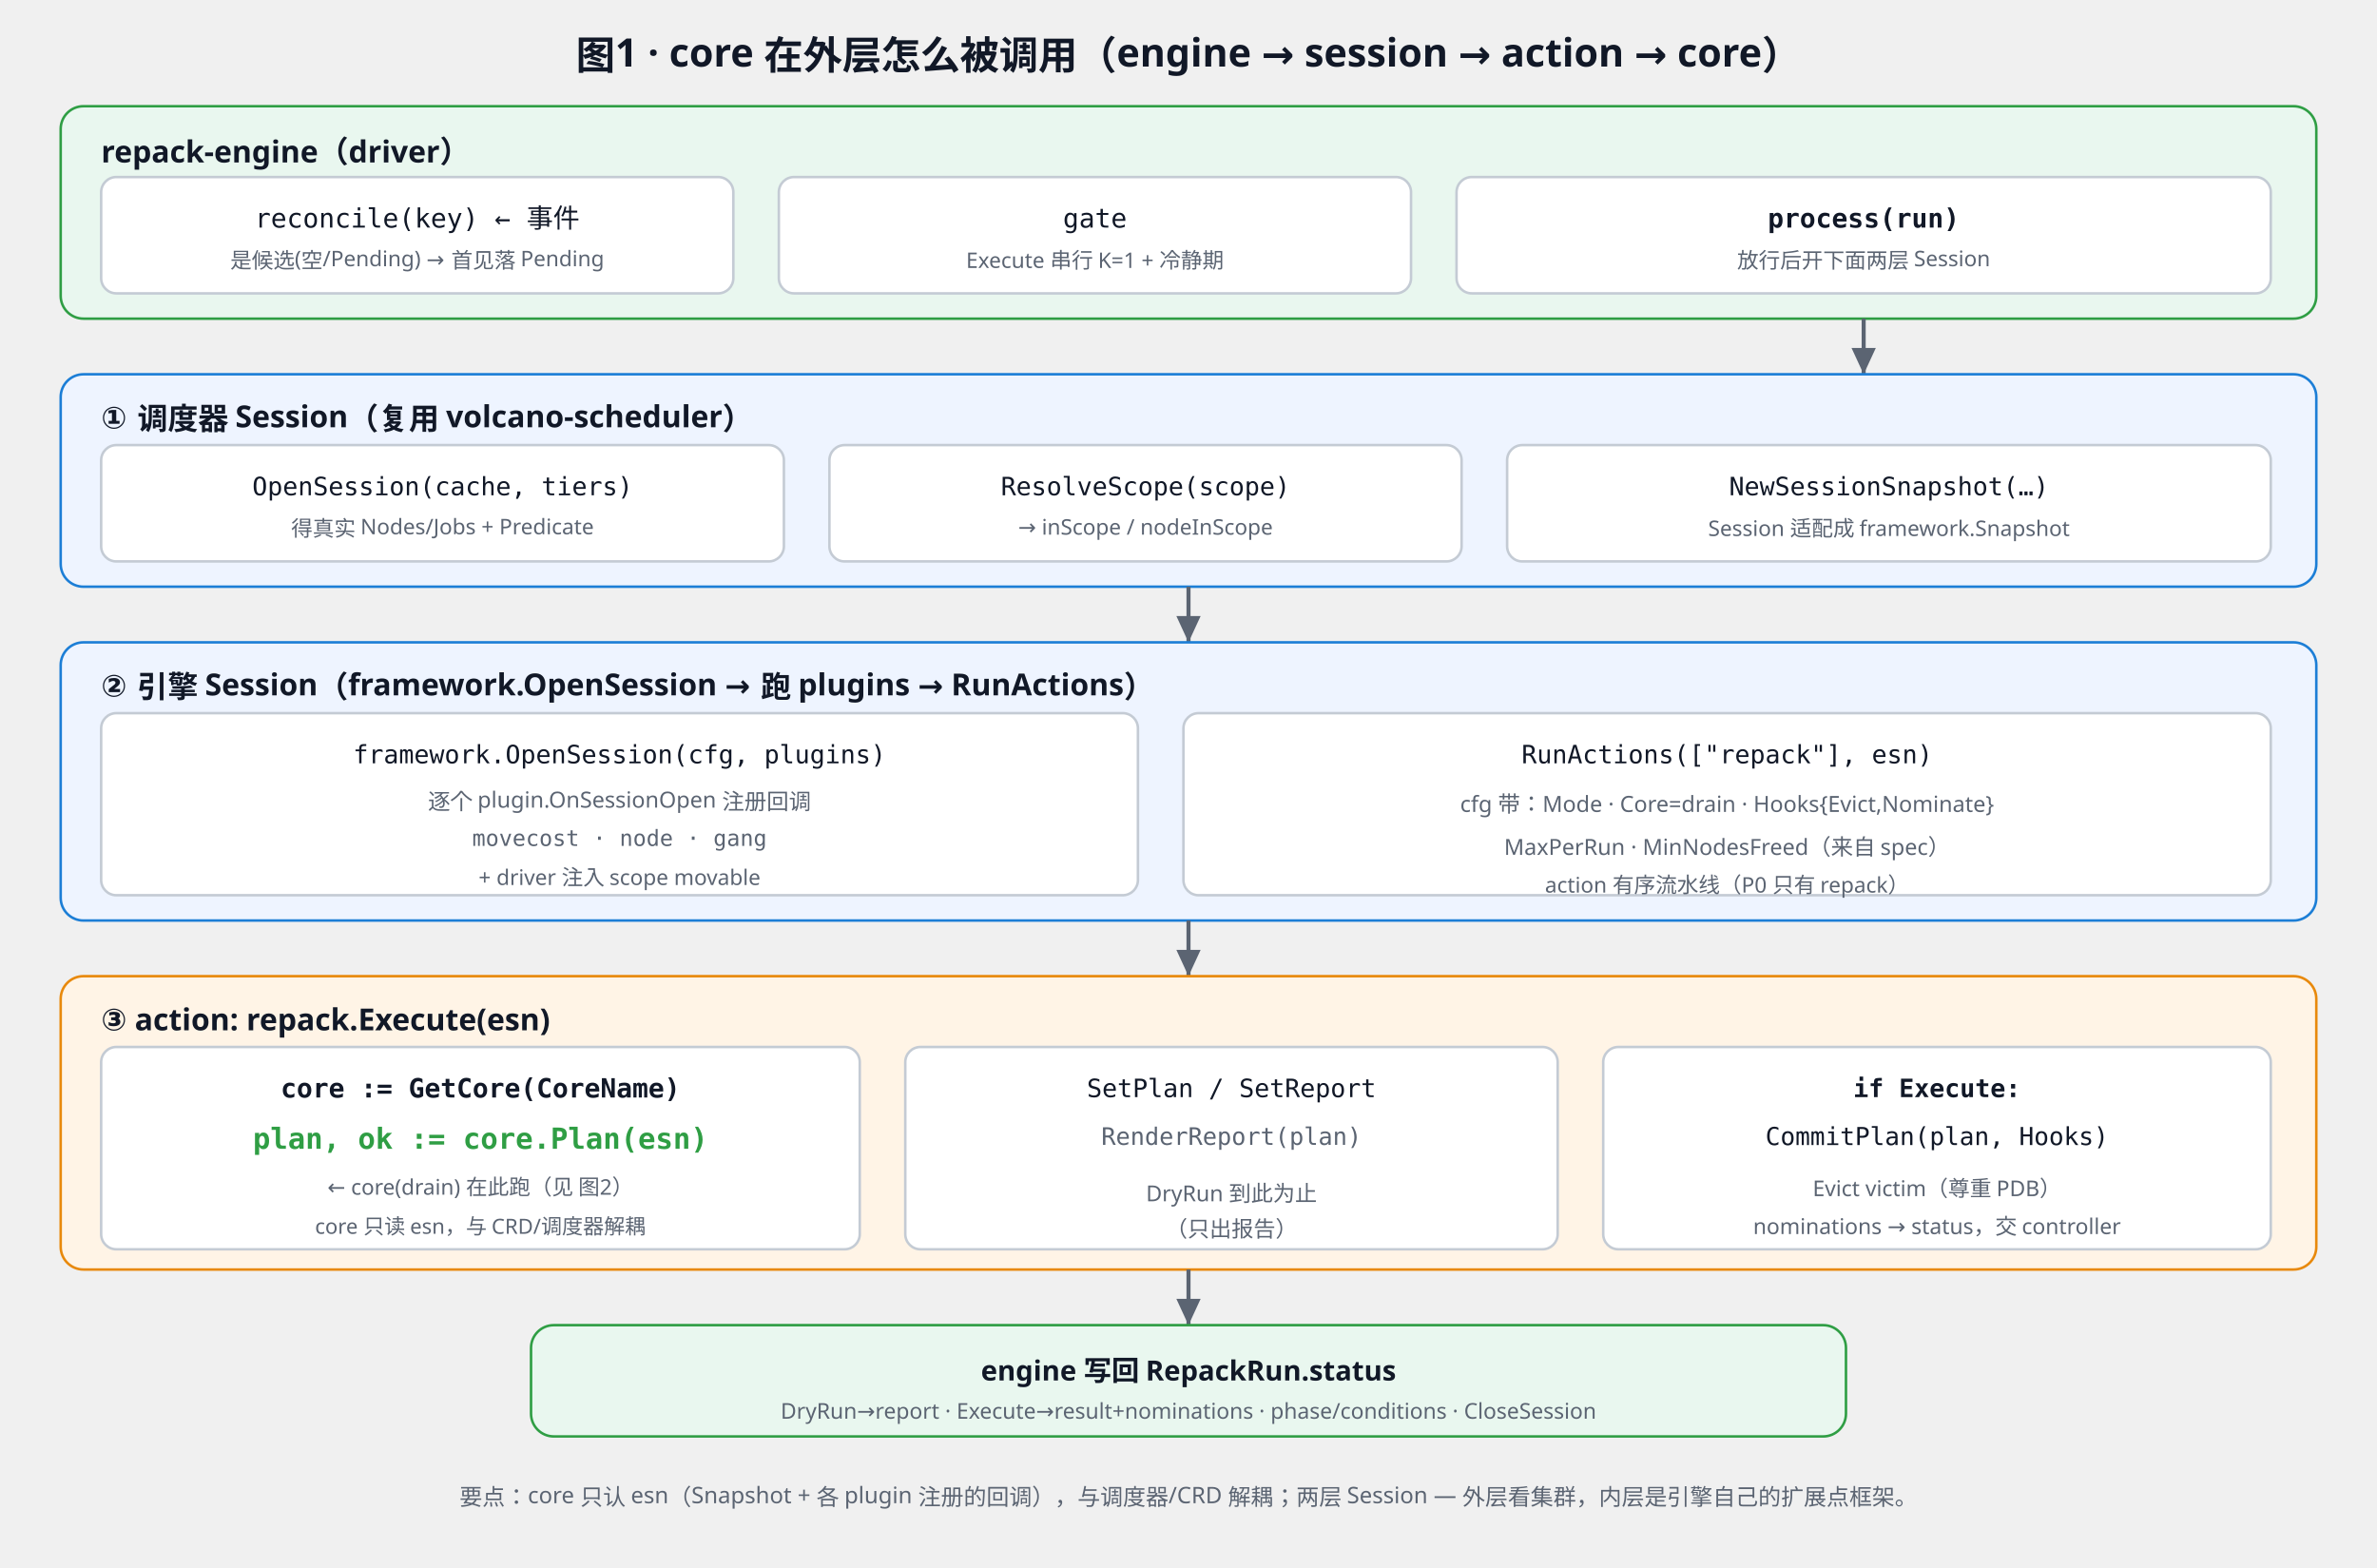
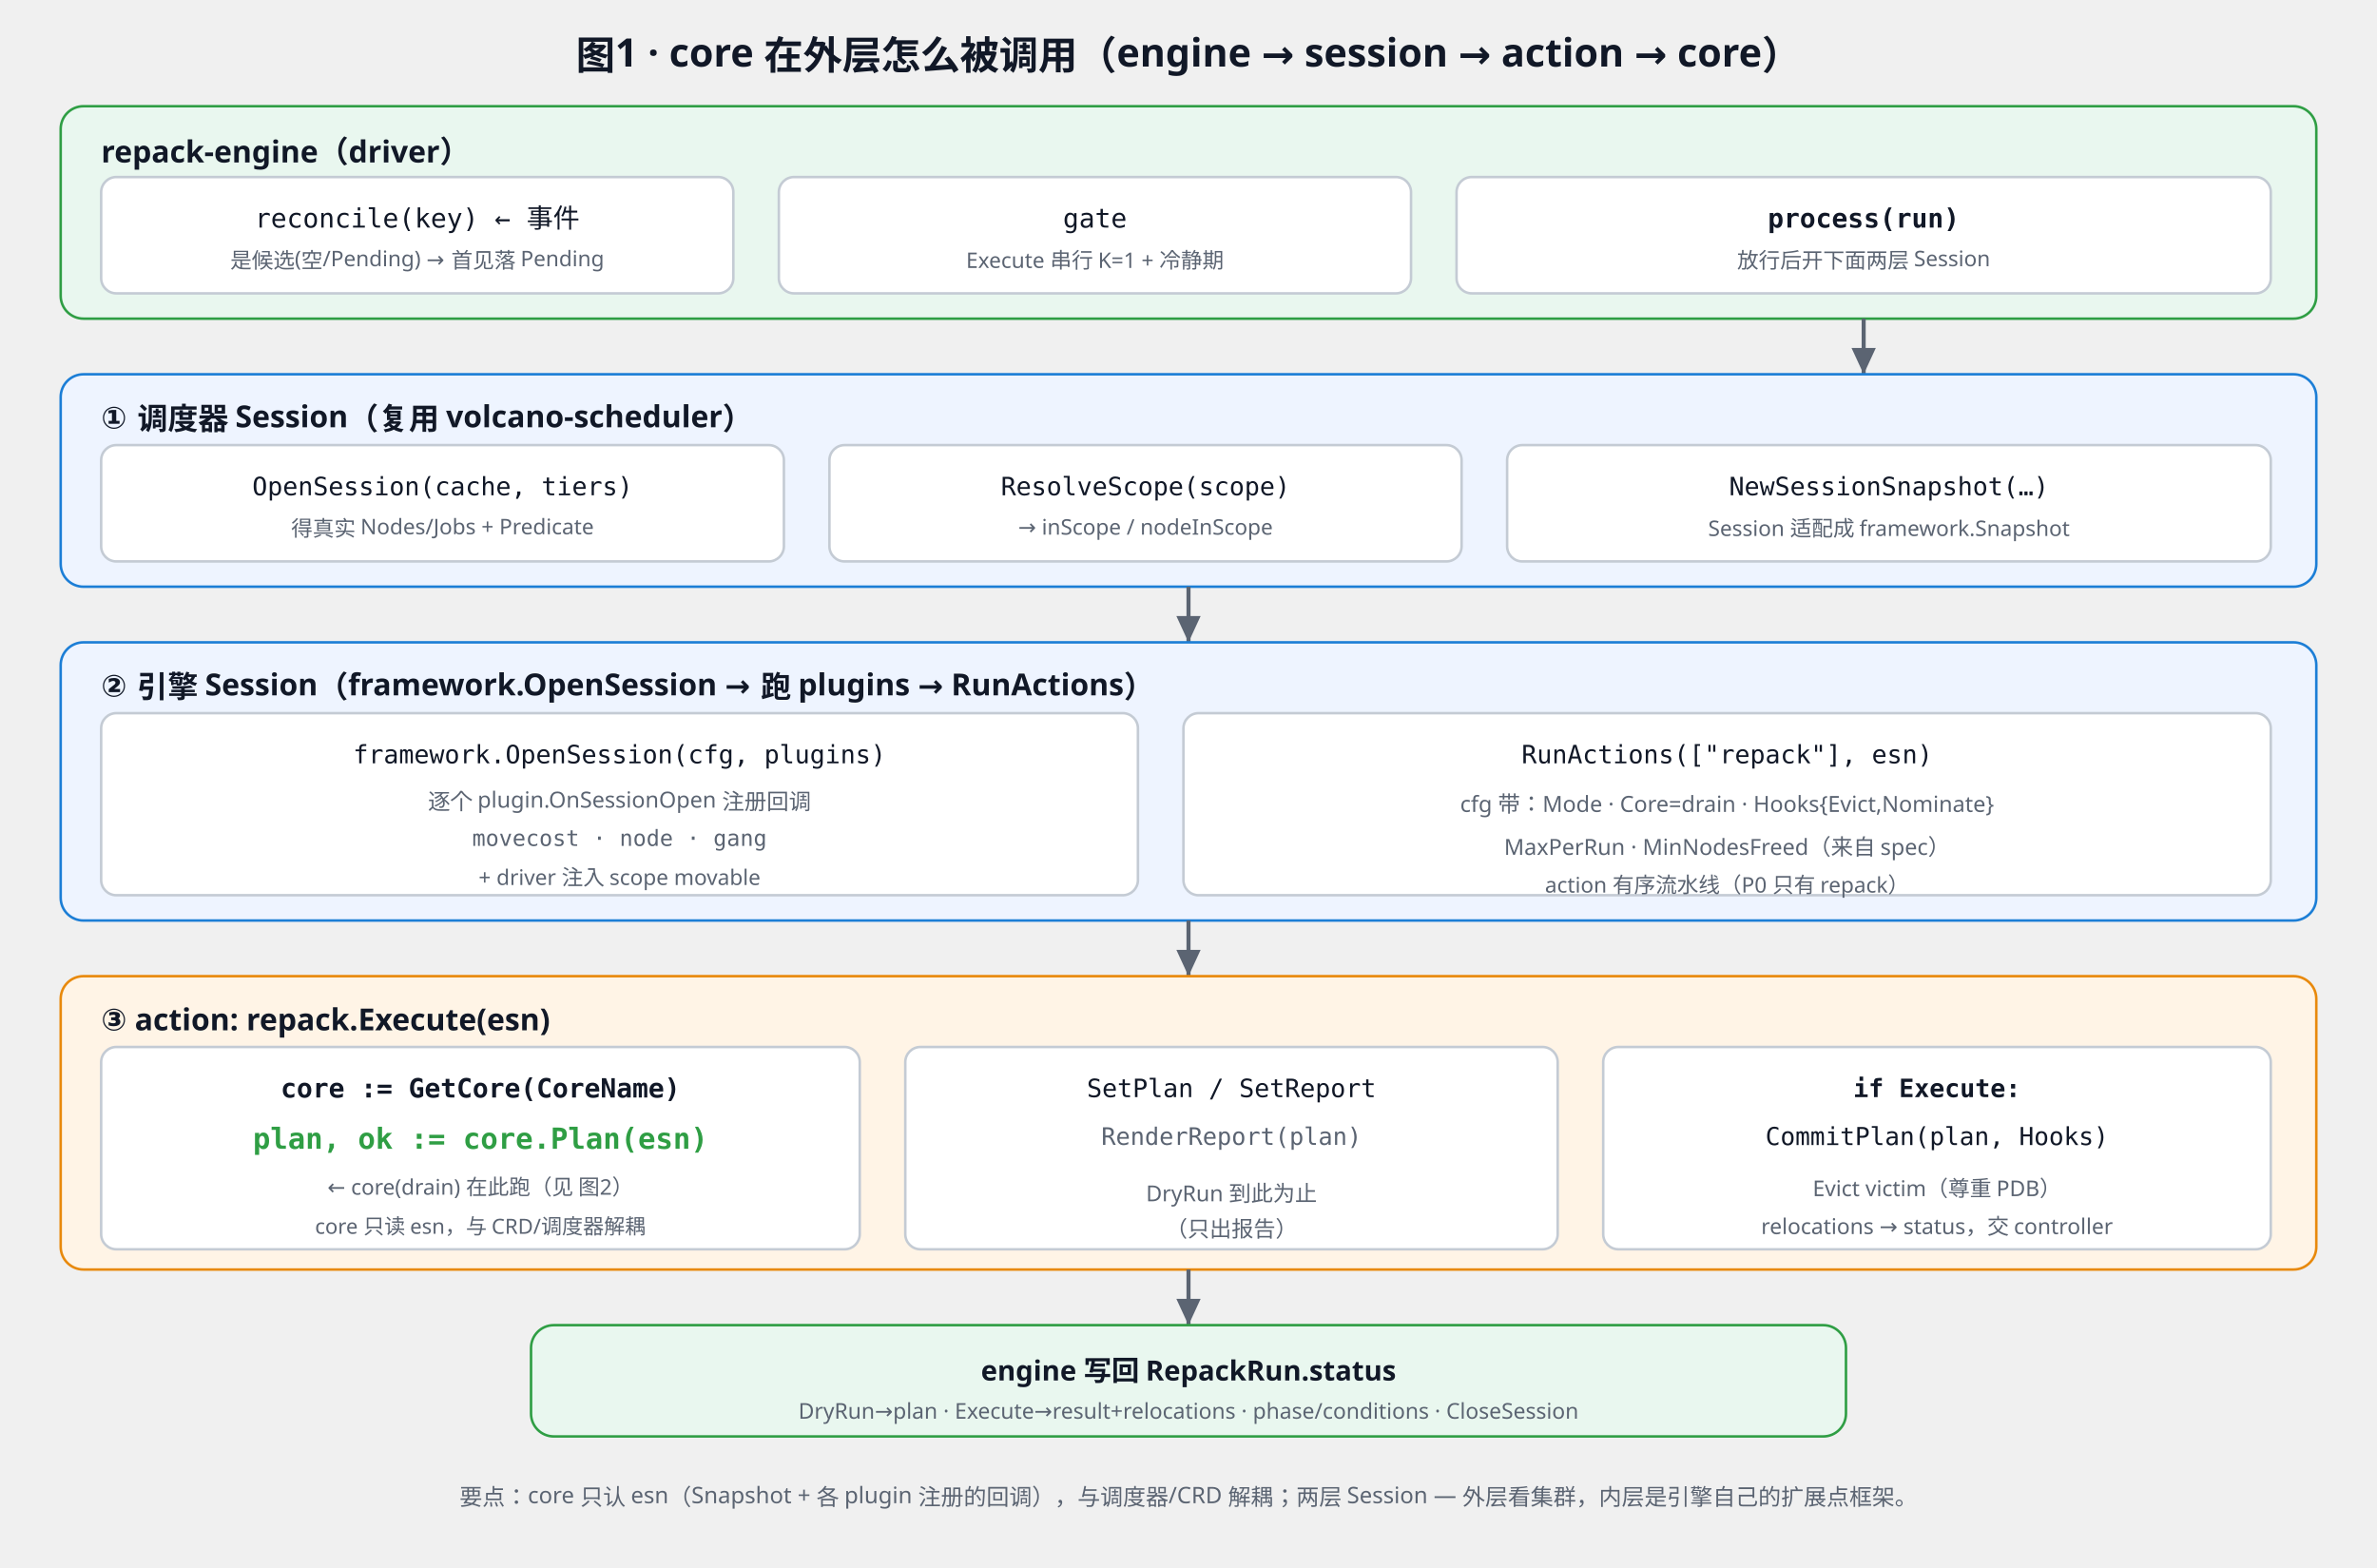
<svg xmlns="http://www.w3.org/2000/svg" viewBox="0 0 940 620" font-family="ui-sans-serif, system-ui, sans-serif" role="img">
  <style>
    .t{fill:#111827;} .s{fill:#5b6472;}
    .m{font-family:ui-monospace,Menlo,monospace;}
    .eng{fill:#e9f7ef;stroke:#2f9e44;}
    .ses{fill:#eef4ff;stroke:#1c7ed6;}
    .act{fill:#fff4e6;stroke:#e8890c;}
    .card{fill:#ffffff;stroke:#c4cbd4;}
    .aw{stroke:#5b6472;fill:none;stroke-width:1.6;}
    text{dominant-baseline:middle;}
  </style>
  <defs>
    <marker id="a" markerWidth="9" markerHeight="9" refX="6.5" refY="3" orient="auto">
      <path d="M0,0 L6.5,3 L0,6 Z" fill="#5b6472" />
    </marker>
  </defs>
  <text x="470" y="22" text-anchor="middle" font-size="15.5" font-weight="700" class="t">图1 · core 在外层怎么被调用（engine → session → action → core）</text>
  <rect x="24" y="42" width="892" height="84" rx="9" class="eng" />
  <text x="40" y="60" font-size="12" font-weight="700" class="t">repack-engine（driver）</text>
  <rect x="40" y="70" width="250" height="46" rx="6" class="card" />
  <text x="165" y="87" text-anchor="middle" font-size="10.5" class="t m">reconcile(key)  ← 事件</text>
  <text x="165" y="103" text-anchor="middle" font-size="8.5" class="s">是候选(空/Pending) → 首见落 Pending</text>
  <rect x="308" y="70" width="250" height="46" rx="6" class="card" />
  <text x="433" y="87" text-anchor="middle" font-size="10.5" class="t m">gate</text>
  <text x="433" y="103" text-anchor="middle" font-size="8.5" class="s">Execute 串行 K=1 + 冷静期</text>
  <rect x="576" y="70" width="322" height="46" rx="6" class="card" />
  <text x="737" y="87" text-anchor="middle" font-size="10.5" font-weight="700" class="t m">process(run)</text>
  <text x="737" y="103" text-anchor="middle" font-size="8.5" class="s">放行后开下面两层 Session</text>
  <path d="M737,126 L737,148" class="aw" marker-end="url(#a)" />
  <rect x="24" y="148" width="892" height="84" rx="9" class="ses" />
  <text x="40" y="166" font-size="12" font-weight="700" class="t">① 调度器 Session（复用 volcano-scheduler）</text>
  <rect x="40" y="176" width="270" height="46" rx="6" class="card" />
  <text x="175" y="193" text-anchor="middle" font-size="10" class="t m">OpenSession(cache, tiers)</text>
  <text x="175" y="209" text-anchor="middle" font-size="8.5" class="s">得真实 Nodes/Jobs + Predicate</text>
  <rect x="328" y="176" width="250" height="46" rx="6" class="card" />
  <text x="453" y="193" text-anchor="middle" font-size="10" class="t m">ResolveScope(scope)</text>
  <text x="453" y="209" text-anchor="middle" font-size="8.5" class="s">→ inScope / nodeInScope</text>
  <rect x="596" y="176" width="302" height="46" rx="6" class="card" />
  <text x="747" y="193" text-anchor="middle" font-size="10" class="t m">NewSessionSnapshot(…)</text>
  <text x="747" y="209" text-anchor="middle" font-size="8.5" class="s">Session 适配成 framework.Snapshot</text>
  <path d="M470,232 L470,254" class="aw" marker-end="url(#a)" />
  <rect x="24" y="254" width="892" height="110" rx="9" class="ses" />
  <text x="40" y="272" font-size="12" font-weight="700" class="t">② 引擎 Session（framework.OpenSession → 跑 plugins → RunActions）</text>
  <rect x="40" y="282" width="410" height="72" rx="6" class="card" />
  <text x="245" y="299" text-anchor="middle" font-size="10" class="t m">framework.OpenSession(cfg, plugins)</text>
  <text x="245" y="317" text-anchor="middle" font-size="8.8" class="s">逐个 plugin.OnSessionOpen 注册回调</text>
  <text x="245" y="332" text-anchor="middle" font-size="8.8" class="s m">movecost · node · gang</text>
  <text x="245" y="347" text-anchor="middle" font-size="8.5" class="s">+ driver 注入 scope movable</text>
  <rect x="468" y="282" width="430" height="72" rx="6" class="card" />
  <text x="683" y="299" text-anchor="middle" font-size="10" class="t m">RunActions(["repack"], esn)</text>
  <text x="683" y="318" text-anchor="middle" font-size="8.8" class="s">cfg 带：Mode · Core=drain · Hooks{Evict,Nominate}</text>
  <text x="683" y="335" text-anchor="middle" font-size="8.8" class="s">MaxPerRun · MinNodesFreed（来自 spec）</text>
  <text x="683" y="350" text-anchor="middle" font-size="8.5" class="s">action 有序流水线（P0 只有 repack）</text>
  <path d="M470,364 L470,386" class="aw" marker-end="url(#a)" />
  <rect x="24" y="386" width="892" height="116" rx="9" class="act" />
  <text x="40" y="404" font-size="12" font-weight="700" class="t">③ action: repack.Execute(esn)</text>
  <rect x="40" y="414" width="300" height="80" rx="6" class="card" />
  <text x="190" y="431" text-anchor="middle" font-size="10.5" font-weight="700" class="t m">core := GetCore(CoreName)</text>
  <text x="190" y="451" text-anchor="middle" font-size="11.5" font-weight="700" fill="#2f9e44" class="m">plan, ok := core.Plan(esn)</text>
  <text x="190" y="470" text-anchor="middle" font-size="8.5" class="s">← core(drain) 在此跑（见 图2）</text>
  <text x="190" y="485" text-anchor="middle" font-size="8.3" class="s">core 只读 esn，与 CRD/调度器解耦</text>
  <rect x="358" y="414" width="258" height="80" rx="6" class="card" />
  <text x="487" y="431" text-anchor="middle" font-size="10" class="t m">SetPlan / SetReport</text>
  <text x="487" y="450" text-anchor="middle" font-size="9.5" class="s m">RenderReport(plan)</text>
  <text x="487" y="472" text-anchor="middle" font-size="8.7" class="s">DryRun 到此为止</text>
  <text x="487" y="486" text-anchor="middle" font-size="8.7" class="s">（只出报告）</text>
  <rect x="634" y="414" width="264" height="80" rx="6" class="card" />
  <text x="766" y="431" text-anchor="middle" font-size="10" font-weight="700" class="t m">if Execute:</text>
  <text x="766" y="450" text-anchor="middle" font-size="9.8" class="t m">CommitPlan(plan, Hooks)</text>
  <text x="766" y="470" text-anchor="middle" font-size="8.6" class="s">Evict victim（尊重 PDB）</text>
-   <text x="766" y="485" text-anchor="middle" font-size="8.6" class="s">nominations → status，交 controller</text>
+   <text x="766" y="485" text-anchor="middle" font-size="8.6" class="s">relocations → status，交 controller</text>
  <path d="M470,502 L470,524" class="aw" marker-end="url(#a)" />
  <rect x="210" y="524" width="520" height="44" rx="9" class="eng" />
  <text x="470" y="542" text-anchor="middle" font-size="11" font-weight="700" class="t">engine 写回 RepackRun.status</text>
-   <text x="470" y="558" text-anchor="middle" font-size="8.6" class="s">DryRun→report · Execute→result+nominations · phase/conditions · CloseSession</text>
+   <text x="470" y="558" text-anchor="middle" font-size="8.6" class="s">DryRun→plan · Execute→result+relocations · phase/conditions · CloseSession</text>
  <text x="470" y="592" text-anchor="middle" font-size="9" class="s">要点：core 只认 esn（Snapshot + 各 plugin 注册的回调），与调度器/CRD 解耦；两层 Session — 外层看集群，内层是引擎自己的扩展点框架。</text>
</svg>
